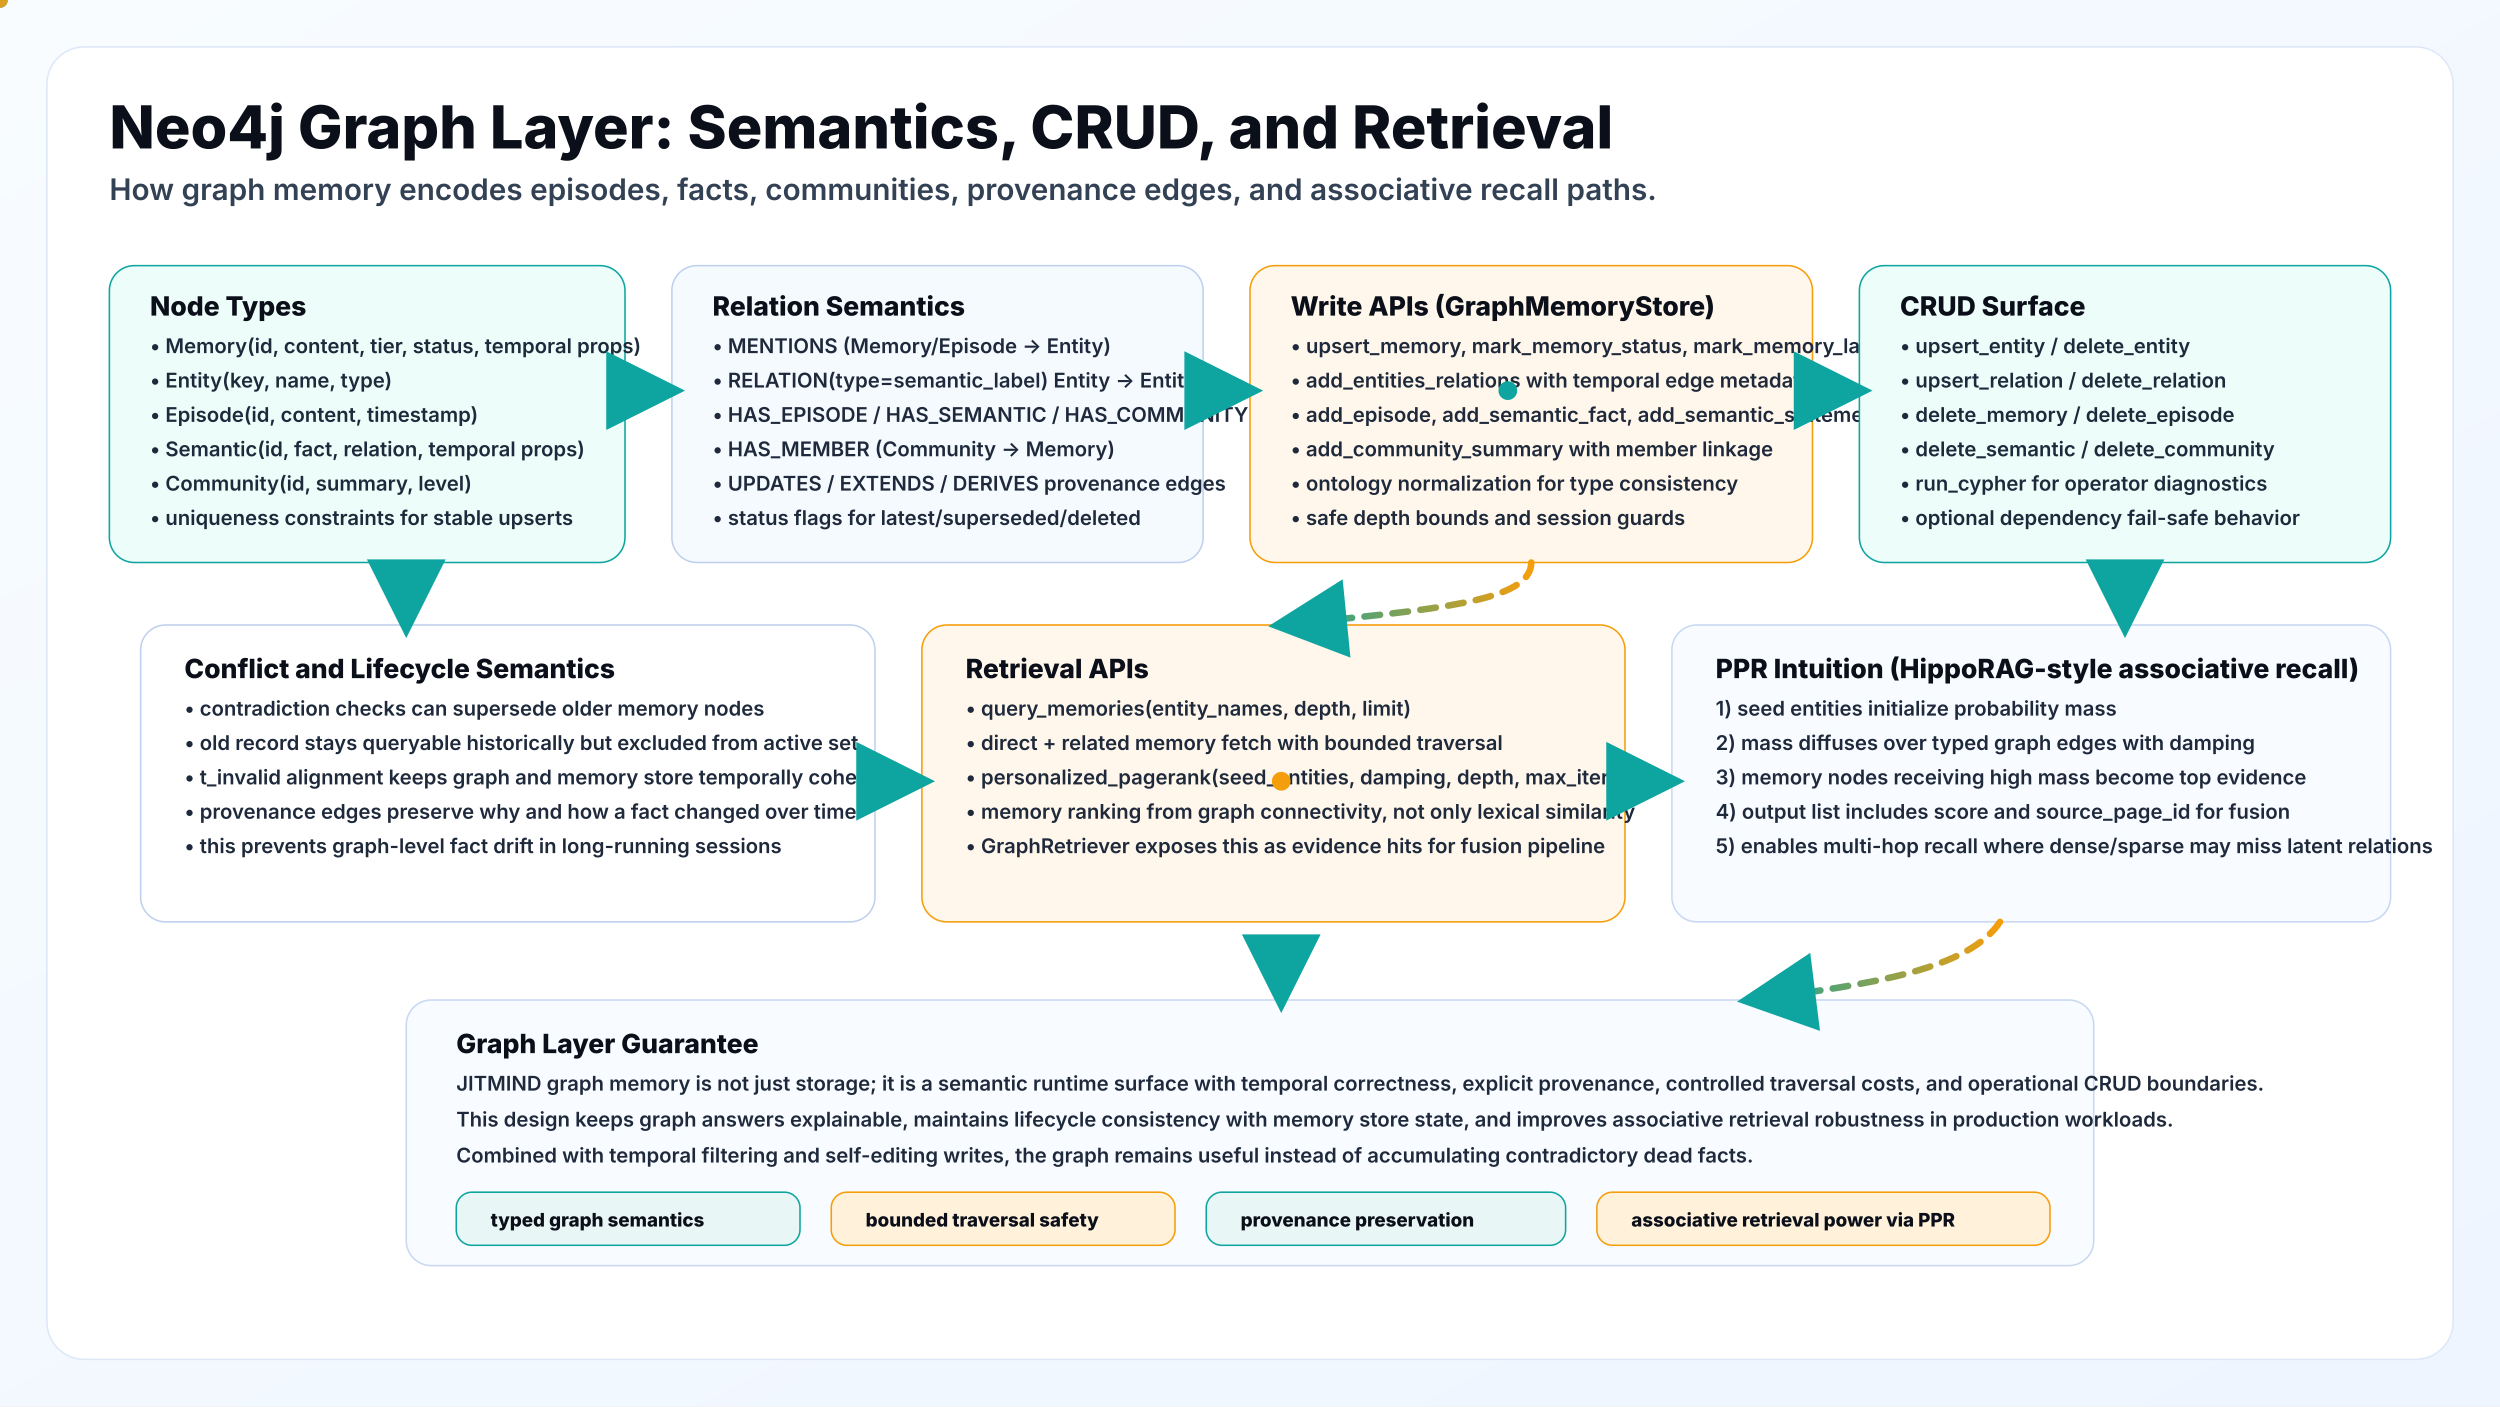
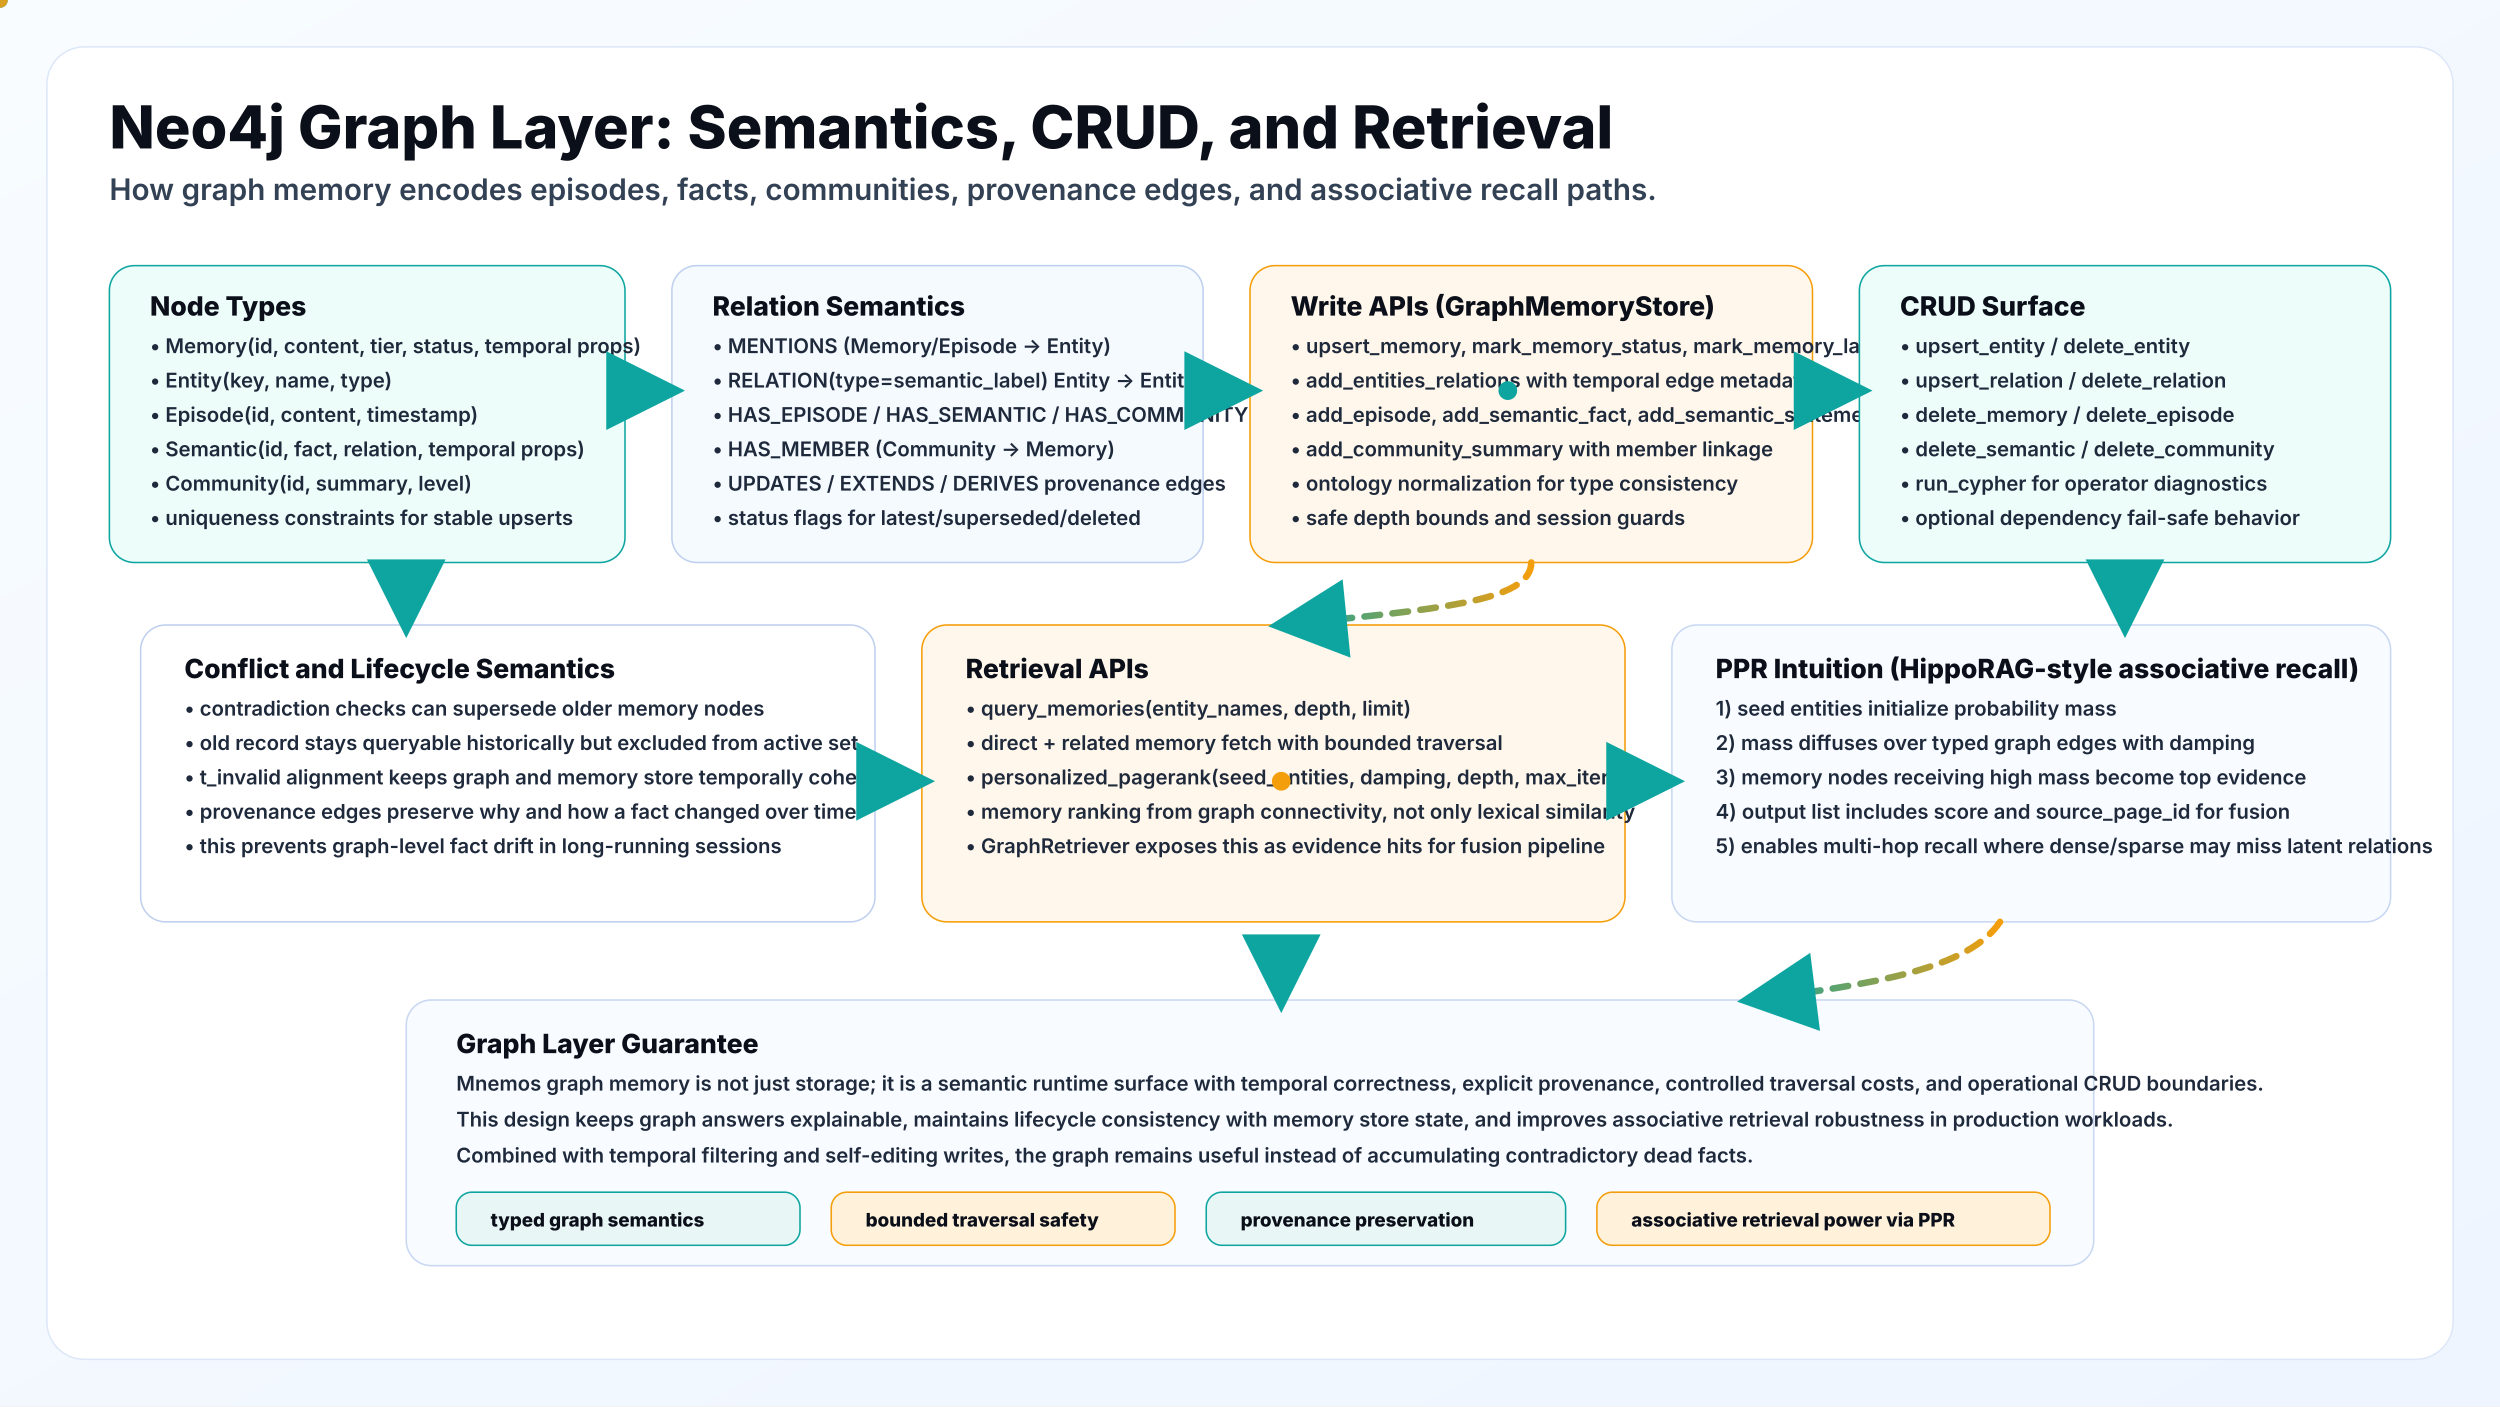
<svg xmlns="http://www.w3.org/2000/svg" width="1600" height="900" viewBox="0 0 1600 900" role="img" aria-labelledby="title desc">
  <defs>
    <linearGradient id="bg" x1="0" y1="0" x2="1" y2="1">
      <stop offset="0%" stop-color="#F8FCFF" />
      <stop offset="100%" stop-color="#EEF5FF" />
    </linearGradient>
    <linearGradient id="flow" x1="0" y1="0" x2="1" y2="0">
      <stop offset="0%" stop-color="#0EA5A0" />
      <stop offset="100%" stop-color="#F59E0B" />
    </linearGradient>
    <style>
      .title { font: 800 38px Inter, Segoe UI, Arial, sans-serif; fill: #0B0F19; }
      .sub { font: 600 19px Inter, Segoe UI, Arial, sans-serif; fill: #334155; }
      .h { font: 800 17px Inter, Segoe UI, Arial, sans-serif; fill: #0B0F19; }
      .p { font: 600 13px Inter, Segoe UI, Arial, sans-serif; fill: #1E293B; }
      .chip { font: 800 12px Inter, Segoe UI, Arial, sans-serif; fill: #0B0F19; }
      .edge { stroke: url(#flow); stroke-width: 4.2; fill: none; stroke-linecap: round; stroke-dasharray: 10 8; animation: dash 7.2s linear infinite; }
      .panel-a, .panel-b, .panel-c { transform-box: fill-box; transform-origin: center; }
      .panel-a { animation: floatA 6.6s ease-in-out infinite; }
      .panel-b { animation: floatB 7.3s ease-in-out infinite; }
      .panel-c { animation: floatC 8.4s ease-in-out infinite; }
      .scan { opacity: 0.24; animation: scanX 9.4s linear infinite; }
      .pulse { animation: pulse 2.5s ease-in-out infinite; }
      @keyframes dash { to { stroke-dashoffset: -175; } }
      @keyframes floatA { 0%,100% { transform: translateY(0); } 50% { transform: translateY(-4px); } }
      @keyframes floatB { 0%,100% { transform: translateY(0); } 50% { transform: translateY(4px); } }
      @keyframes floatC { 0%,100% { transform: translateY(0); } 50% { transform: translateY(-3px); } }
      @keyframes scanX { 0% { transform: translateX(-260px); } 100% { transform: translateX(1700px); } }
      @keyframes pulse { 0%,100% { opacity: 0.45; } 50% { opacity: 1; } }
    </style>
    <marker id="arr" markerWidth="12" markerHeight="12" refX="10" refY="6" orient="auto">
      <path d="M0,0 L12,6 L0,12 z" fill="#0EA5A0" />
    </marker>
  </defs>
  <rect width="1600" height="900" fill="url(#bg)" />
  <rect x="30" y="30" width="1540" height="840" rx="24" fill="#FFFFFF" stroke="#DDE7F7" />
  <rect class="scan" x="-260" y="156" width="220" height="5" rx="3" fill="url(#flow)" />
  <text x="70" y="95" class="title">Neo4j Graph Layer: Semantics, CRUD, and Retrieval</text>
  <text x="70" y="128" class="sub">How graph memory encodes episodes, facts, communities, provenance edges, and associative recall paths.</text>
  <rect class="panel-a" x="70" y="170" width="330" height="190" rx="16" fill="#ECFDFA" stroke="#0EA5A0" />
  <text x="96" y="202" class="h">Node Types</text>
  <text x="96" y="226" class="p">• Memory(id, content, tier, status, temporal props)</text>
  <text x="96" y="248" class="p">• Entity(key, name, type)</text>
  <text x="96" y="270" class="p">• Episode(id, content, timestamp)</text>
  <text x="96" y="292" class="p">• Semantic(id, fact, relation, temporal props)</text>
  <text x="96" y="314" class="p">• Community(id, summary, level)</text>
  <text x="96" y="336" class="p">• uniqueness constraints for stable upserts</text>
  <rect class="panel-b" x="430" y="170" width="340" height="190" rx="16" fill="#F5FAFF" stroke="#BFD0EE" />
  <text x="456" y="202" class="h">Relation Semantics</text>
  <text x="456" y="226" class="p">• MENTIONS (Memory/Episode -&gt; Entity)</text>
  <text x="456" y="248" class="p">• RELATION(type=semantic_label) Entity -&gt; Entity</text>
  <text x="456" y="270" class="p">• HAS_EPISODE / HAS_SEMANTIC / HAS_COMMUNITY</text>
  <text x="456" y="292" class="p">• HAS_MEMBER (Community -&gt; Memory)</text>
  <text x="456" y="314" class="p">• UPDATES / EXTENDS / DERIVES provenance edges</text>
  <text x="456" y="336" class="p">• status flags for latest/superseded/deleted</text>
  <rect class="panel-c" x="800" y="170" width="360" height="190" rx="16" fill="#FFF7EB" stroke="#F59E0B" />
  <text x="826" y="202" class="h">Write APIs (GraphMemoryStore)</text>
  <text x="826" y="226" class="p">• upsert_memory, mark_memory_status, mark_memory_latest</text>
  <text x="826" y="248" class="p">• add_entities_relations with temporal edge metadata</text>
  <text x="826" y="270" class="p">• add_episode, add_semantic_fact, add_semantic_statement</text>
  <text x="826" y="292" class="p">• add_community_summary with member linkage</text>
  <text x="826" y="314" class="p">• ontology normalization for type consistency</text>
  <text x="826" y="336" class="p">• safe depth bounds and session guards</text>
  <rect class="panel-a" x="1190" y="170" width="340" height="190" rx="16" fill="#ECFDFA" stroke="#0EA5A0" />
  <text x="1216" y="202" class="h">CRUD Surface</text>
  <text x="1216" y="226" class="p">• upsert_entity / delete_entity</text>
  <text x="1216" y="248" class="p">• upsert_relation / delete_relation</text>
  <text x="1216" y="270" class="p">• delete_memory / delete_episode</text>
  <text x="1216" y="292" class="p">• delete_semantic / delete_community</text>
  <text x="1216" y="314" class="p">• run_cypher for operator diagnostics</text>
  <text x="1216" y="336" class="p">• optional dependency fail-safe behavior</text>
  <rect class="panel-b" x="90" y="400" width="470" height="190" rx="16" fill="#FFFFFF" stroke="#BFD0EE" />
  <text x="118" y="434" class="h">Conflict and Lifecycle Semantics</text>
  <text x="118" y="458" class="p">• contradiction checks can supersede older memory nodes</text>
  <text x="118" y="480" class="p">• old record stays queryable historically but excluded from active set</text>
  <text x="118" y="502" class="p">• t_invalid alignment keeps graph and memory store temporally coherent</text>
  <text x="118" y="524" class="p">• provenance edges preserve why and how a fact changed over time</text>
  <text x="118" y="546" class="p">• this prevents graph-level fact drift in long-running sessions</text>
  <rect class="panel-c" x="590" y="400" width="450" height="190" rx="16" fill="#FFF7EB" stroke="#F59E0B" />
  <text x="618" y="434" class="h">Retrieval APIs</text>
  <text x="618" y="458" class="p">• query_memories(entity_names, depth, limit)</text>
  <text x="618" y="480" class="p">• direct + related memory fetch with bounded traversal</text>
  <text x="618" y="502" class="p">• personalized_pagerank(seed_entities, damping, depth, max_iter)</text>
  <text x="618" y="524" class="p">• memory ranking from graph connectivity, not only lexical similarity</text>
  <text x="618" y="546" class="p">• GraphRetriever exposes this as evidence hits for fusion pipeline</text>
  <rect class="panel-a" x="1070" y="400" width="460" height="190" rx="16" fill="#F8FBFF" stroke="#C8D8F2" />
  <text x="1098" y="434" class="h">PPR Intuition (HippoRAG-style associative recall)</text>
  <text x="1098" y="458" class="p">1) seed entities initialize probability mass</text>
  <text x="1098" y="480" class="p">2) mass diffuses over typed graph edges with damping</text>
  <text x="1098" y="502" class="p">3) memory nodes receiving high mass become top evidence</text>
  <text x="1098" y="524" class="p">4) output list includes score and source_page_id for fusion</text>
  <text x="1098" y="546" class="p">5) enables multi-hop recall where dense/sparse may miss latent relations</text>
  <rect class="panel-b" x="260" y="640" width="1080" height="170" rx="16" fill="#F8FBFF" stroke="#C8D8F2" />
  <text x="292" y="674" class="h">Graph Layer Guarantee</text>
-   <text x="292" y="698" class="p">JITMIND graph memory is not just storage; it is a semantic runtime surface with temporal correctness, explicit provenance, controlled traversal costs, and operational CRUD boundaries.</text>
+   <text x="292" y="698" class="p">Mnemos graph memory is not just storage; it is a semantic runtime surface with temporal correctness, explicit provenance, controlled traversal costs, and operational CRUD boundaries.</text>
  <text x="292" y="721" class="p">This design keeps graph answers explainable, maintains lifecycle consistency with memory store state, and improves associative retrieval robustness in production workloads.</text>
  <text x="292" y="744" class="p">Combined with temporal filtering and self-editing writes, the graph remains useful instead of accumulating contradictory dead facts.</text>
  <rect x="292" y="763" width="220" height="34" rx="10" fill="#E8F6F5" stroke="#0EA5A0" />
  <text x="314" y="785" class="chip">typed graph semantics</text>
  <rect x="532" y="763" width="220" height="34" rx="10" fill="#FFF1DA" stroke="#F59E0B" />
  <text x="554" y="785" class="chip">bounded traversal safety</text>
  <rect x="772" y="763" width="230" height="34" rx="10" fill="#E8F6F5" stroke="#0EA5A0" />
  <text x="794" y="785" class="chip">provenance preservation</text>
  <rect x="1022" y="763" width="290" height="34" rx="10" fill="#FFF1DA" stroke="#F59E0B" />
  <text x="1044" y="785" class="chip">associative retrieval power via PPR</text>
  <path class="edge" marker-end="url(#arr)" d="M400 250 C415 250, 420 250, 430 250" />
  <path class="edge" marker-end="url(#arr)" d="M770 250 C785 250, 790 250, 800 250" />
  <path class="edge" marker-end="url(#arr)" d="M1160 250 C1175 250, 1180 250, 1190 250" />
  <path class="edge" marker-end="url(#arr)" d="M260 360 C260 385, 260 390, 260 400" />
  <path class="edge" marker-end="url(#arr)" d="M980 360 C980 385, 920 390, 820 400" />
  <path class="edge" marker-end="url(#arr)" d="M1360 360 C1360 385, 1360 390, 1360 400" />
  <path class="edge" marker-end="url(#arr)" d="M560 500 C570 500, 575 500, 590 500" />
  <path class="edge" marker-end="url(#arr)" d="M1040 500 C1050 500, 1055 500, 1070 500" />
  <path class="edge" marker-end="url(#arr)" d="M820 590 C820 620, 820 630, 820 640" />
  <path class="edge" marker-end="url(#arr)" d="M1280 590 C1260 620, 1200 630, 1120 640" />
  <circle class="pulse" cx="965" cy="250" r="6" fill="#0EA5A0">
    <animate attributeName="r" values="5;8;5" dur="2.3s" repeatCount="indefinite" />
  </circle>
  <circle class="pulse" cx="820" cy="500" r="6" fill="#F59E0B">
    <animate attributeName="r" values="5;8;5" dur="2.8s" repeatCount="indefinite" />
  </circle>
  <circle r="5" fill="#0EA5A0" opacity="0.86">
    <animateMotion dur="7.5s" repeatCount="indefinite" path="M400 250 C415 250, 420 250, 430 250 C785 250, 790 250, 800 250 C1175 250, 1180 250, 1190 250" />
  </circle>
  <circle r="5" fill="#F59E0B" opacity="0.86">
    <animateMotion dur="6.8s" repeatCount="indefinite" path="M560 500 C570 500, 575 500, 590 500 C1050 500, 1055 500, 1070 500 C820 620, 820 630, 820 640" />
  </circle>
</svg>
